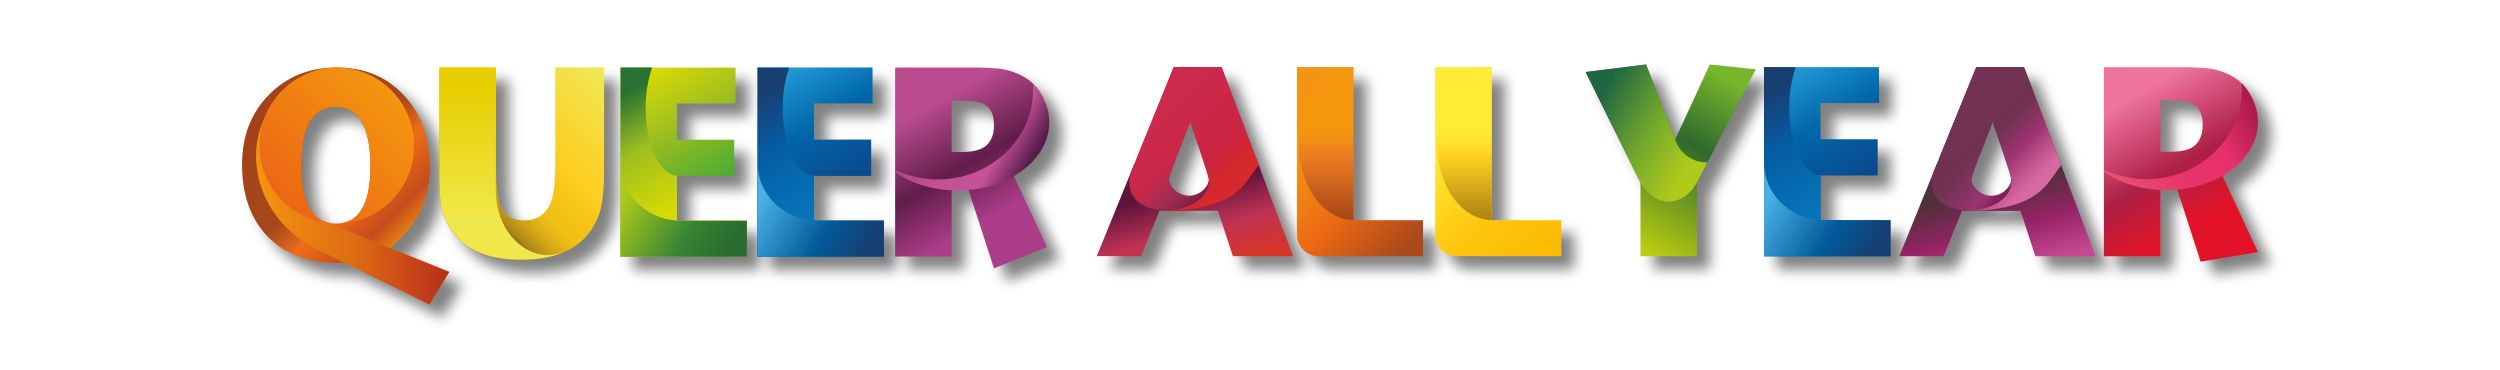
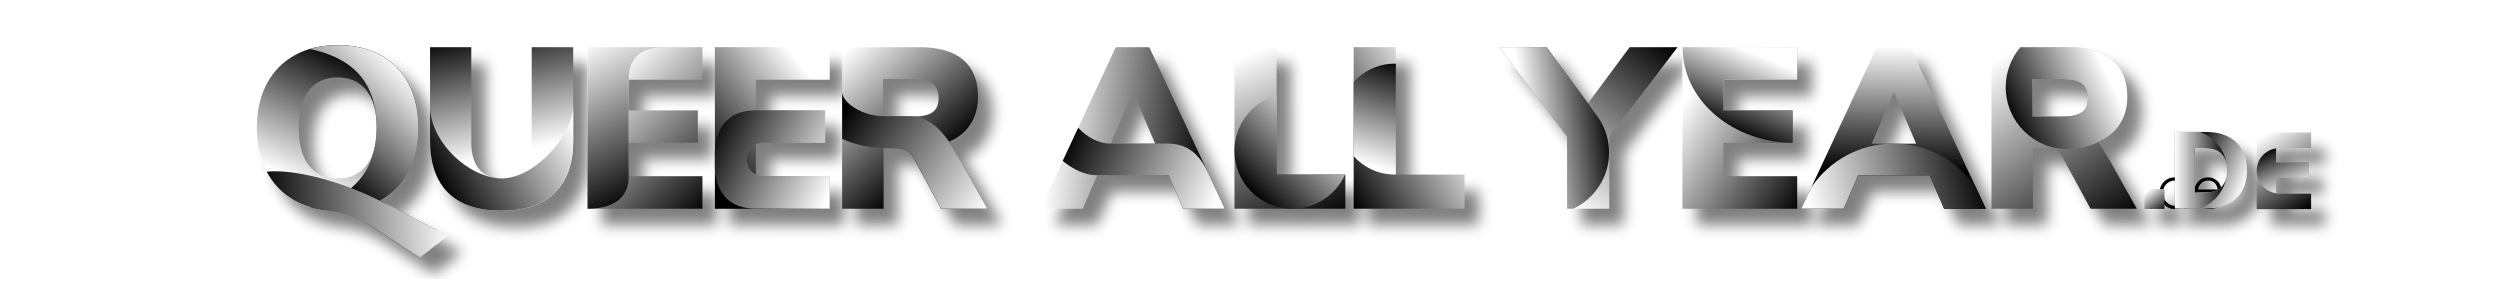
- <svg xmlns="http://www.w3.org/2000/svg" xmlns:xlink="http://www.w3.org/1999/xlink" id="svgdocument" data-name="Ebene 1" viewBox="0 0 1167.987 172.438" version="1.1" width="309.03mm" height="45.624mm">
-   <defs id="defs226">
-     <linearGradient gradientUnits="userSpaceOnUse" y2="292.53" x2="505.12" y1="200.71" x1="452.11" id="E13">
-       <stop id="stop1144" stop-color="#2198d5" offset="0.08" />
-       <stop id="stop1146" stop-color="#0067ab" offset="0.34" />
-       <stop id="stop1148" stop-color="#0c478b" offset="0.66" />
-     </linearGradient>
-     <linearGradient gradientUnits="userSpaceOnUse" y2="208.51" x2="438.61" y1="300.32" x1="491.62" id="E12">
-       <stop id="stop1118" stop-color="#0575ba" offset="0.34" />
-       <stop id="stop1120" stop-color="#065da4" offset="0.65" />
-       <stop id="stop1122" stop-color="#183e72" offset="0.89" />
-     </linearGradient>
-     <linearGradient gradientUnits="userSpaceOnUse" y2="296.13" x2="506.39" y1="259.62" x1="443.15" id="E11">
-       <stop id="stop1111" stop-color="#4ab1e5" offset="0.13" />
-       <stop id="stop1113" stop-color="#015a9a" offset="0.6" />
-       <stop id="stop1115" stop-color="#153f72" offset="0.89" />
-     </linearGradient>
-     <style id="style2">.cls-1{fill:url(#Unbenannter_Verlauf_160);}.cls-2{fill:url(#Unbenannter_Verlauf_164);}.cls-3{fill:url(#Unbenannter_Verlauf_51);}.cls-4{fill:url(#Unbenannter_Verlauf_55);}.cls-5{fill:url(#Unbenannter_Verlauf_58);}.cls-6{fill:url(#Unbenannter_Verlauf_51-2);}.cls-7{fill:url(#Unbenannter_Verlauf_55-2);}.cls-8{fill:url(#Unbenannter_Verlauf_58-2);}.cls-9{fill:url(#Unbenannter_Verlauf_22);}.cls-10{fill:url(#Unbenannter_Verlauf_8);}.cls-11{fill:url(#Unbenannter_Verlauf_90);}.cls-12{fill:url(#Unbenannter_Verlauf_83);}.cls-13{fill:url(#Unbenannter_Verlauf_77);}.cls-14{fill:url(#Unbenannter_Verlauf_119);}.cls-15{fill:url(#Unbenannter_Verlauf_127);}.cls-16{fill:url(#Unbenannter_Verlauf_104);}.cls-17{fill:url(#Unbenannter_Verlauf_105);}.cls-18{fill:url(#Unbenannter_Verlauf_71);}.cls-19{fill:url(#Unbenannter_Verlauf_68);}.cls-20{fill:url(#Unbenannter_Verlauf_35);}.cls-21{fill:url(#Unbenannter_Verlauf_39);}.cls-22{fill:url(#Unbenannter_Verlauf_46);}.cls-23{fill:url(#Unbenannter_Verlauf_28);}.cls-24{fill:url(#Unbenannter_Verlauf_11);}.cls-25{fill:url(#Unbenannter_Verlauf_16);}.cls-26{fill:url(#Unbenannter_Verlauf_108);}.cls-27{fill:url(#Unbenannter_Verlauf_113);}.cls-28{fill:url(#Unbenannter_Verlauf_133);}.cls-29{fill:url(#Unbenannter_Verlauf_151);}.cls-30{fill:url(#Unbenannter_Verlauf_155);}</style>
-     <linearGradient id="R12" x1="571.62" y1="195.1" x2="627.02" y2="291.06" gradientUnits="userSpaceOnUse">
-       <stop offset="0.17" stop-color="#ee739f" id="stop4" />
-       <stop offset="0.52" stop-color="#ad1f46" id="stop6" />
-       <stop offset="0.77" stop-color="#e31327" id="stop8" />
-     </linearGradient>
-     <linearGradient id="R11" x1="574.27" y1="257.29" x2="641.21" y2="218.64" gradientUnits="userSpaceOnUse">
-       <stop offset="0.02" stop-color="#ea556e" id="stop11" />
-       <stop offset="0.07" stop-color="#e94f6e" id="stop13" />
-       <stop offset="0.25" stop-color="#e83e6d" id="stop15" />
-       <stop offset="0.44" stop-color="#e7346c" id="stop17" />
-       <stop offset="0.69" stop-color="#e7316c" id="stop19" />
-       <stop offset="0.97" stop-color="#ad1a4c" id="stop21" />
-     </linearGradient>
-     <linearGradient id="E23" x1="452.11" y1="200.71" x2="505.12" y2="292.53" gradientUnits="userSpaceOnUse">
-       <stop offset="0.08" stop-color="#2198d5" id="stop24" />
-       <stop offset="0.34" stop-color="#0067ab" id="stop26" />
-       <stop offset="0.66" stop-color="#0c478b" id="stop28" />
-     </linearGradient>
-     <linearGradient id="E22" x1="491.62" y1="300.32" x2="438.61" y2="208.51" gradientUnits="userSpaceOnUse">
-       <stop offset="0.34" stop-color="#0575ba" id="stop31" />
-       <stop offset="0.65" stop-color="#065da4" id="stop33" />
-       <stop offset="0.89" stop-color="#183e72" id="stop35" />
-     </linearGradient>
-     <linearGradient id="E21" x1="443.15" y1="259.62" x2="506.39" y2="296.13" gradientUnits="userSpaceOnUse">
-       <stop offset="0.13" stop-color="#4ab1e5" id="stop38" />
-       <stop offset="0.6" stop-color="#015a9a" id="stop40" />
-       <stop offset="0.89" stop-color="#153f72" id="stop42" />
-     </linearGradient>
-     <linearGradient id="Unbenannter_Verlauf_51-2" x1="424.78" y1="82.76" x2="477.79" y2="174.57" xlink:href="#E13" />
-     <linearGradient id="Unbenannter_Verlauf_55-2" x1="464.29" y1="182.37" x2="411.28" y2="90.55" xlink:href="#E12" />
-     <linearGradient id="Unbenannter_Verlauf_58-2" x1="415.82" y1="141.67" x2="479.05" y2="178.17" xlink:href="#E11" />
-     <linearGradient id="U02" x1="293.43" y1="161.48" x2="367.46" y2="87.46" gradientUnits="userSpaceOnUse">
-       <stop offset="0.19" stop-color="#967219" id="stop48" />
-       <stop offset="0.22" stop-color="#b38a18" id="stop50" />
-       <stop offset="0.27" stop-color="#cea217" id="stop52" />
-       <stop offset="0.32" stop-color="#e2b316" id="stop54" />
-       <stop offset="0.36" stop-color="#eebe15" id="stop56" />
-       <stop offset="0.41" stop-color="#f2c115" id="stop58" />
-       <stop offset="0.5" stop-color="#f6c619" id="stop60" />
-       <stop offset="0.57" stop-color="#fcce20" id="stop62" />
-       <stop offset="0.74" stop-color="#f8d732" id="stop64" />
-       <stop offset="0.98" stop-color="#f0e753" id="stop66" />
-     </linearGradient>
-     <linearGradient id="U01" x1="323.61" y1="92.78" x2="323.61" y2="192.55" gradientUnits="userSpaceOnUse" xlink:href="#U02">
-       <stop offset="0.04" stop-color="#e7ce00" id="stop69" />
-       <stop offset="0.65" stop-color="#f0e74a" id="stop71" />
-     </linearGradient>
-     <linearGradient id="A03" x1="51.38" y1="151.41" x2="67.09" y2="210.05" gradientUnits="userSpaceOnUse" xlink:href="#A02">
-       <stop offset="0.29" stop-color="#5f143b" id="stop74" />
-       <stop offset="0.61" stop-color="#bf3155" id="stop76" />
-       <stop offset="0.91" stop-color="#d63528" id="stop78" />
-     </linearGradient>
-     <linearGradient id="A02" x1="264.1" y1="207.94" x2="307.02" y2="250.86" gradientUnits="userSpaceOnUse">
-       <stop offset="0.49" stop-color="#ca284a" id="stop81" />
-       <stop offset="0.7" stop-color="#9e2d50" id="stop83" />
-       <stop offset="0.91" stop-color="#701b43" id="stop85" />
-     </linearGradient>
-     <linearGradient id="A01" x1="266.24" y1="205.8" x2="310.17" y2="249.73" gradientUnits="userSpaceOnUse" xlink:href="#A02">
-       <stop offset="0.22" stop-color="#cb2a4c" id="stop88" />
-       <stop offset="0.67" stop-color="#ca2441" id="stop90" />
-       <stop offset="0.91" stop-color="#d7292a" id="stop92" />
-     </linearGradient>
-     <linearGradient id="Y02" x1="407.03" y1="263.17" x2="458.31" y2="174.36" gradientUnits="userSpaceOnUse" xlink:href="#Y01">
-       <stop offset="0.03" stop-color="#bacd11" id="stop95" />
-       <stop offset="0.56" stop-color="#2f692d" id="stop97" />
-       <stop offset="0.9" stop-color="#76b62c" id="stop99" />
-     </linearGradient>
-     <linearGradient id="Y01" x1="395.4" y1="195.26" x2="456.79" y2="230.7" gradientUnits="userSpaceOnUse" spreadMethod="pad">
-       <stop offset="0.16" stop-color="#00552a" id="stop102" style="stop-color:#1f6642;stop-opacity:1" />
-       <stop offset="0.56" stop-color="#73a82d" id="stop104" />
-       <stop offset="0.9" stop-color="#afca1b" id="stop106" />
-     </linearGradient>
-     <linearGradient id="L02" x1="303.93" y1="216.33" x2="377.56" y2="289.96" gradientUnits="userSpaceOnUse">
-       <stop offset="0.29" stop-color="#f49412" id="stop109" />
-       <stop offset="0.61" stop-color="#ed6914" id="stop111" />
-       <stop offset="0.91" stop-color="#aa4a1a" id="stop113" />
-     </linearGradient>
-     <linearGradient id="L01" x1="331.59" y1="273.84" x2="331.59" y2="202.33" gradientUnits="userSpaceOnUse" xlink:href="#L02">
-       <stop offset="0.03" stop-color="#ab4917" id="stop116" />
-       <stop offset="0.42" stop-color="#ec7d21" id="stop118" />
-       <stop offset="0.57" stop-color="#f4960e" id="stop120" />
-     </linearGradient>
-     <linearGradient id="R02" x1="484.36" y1="99.67" x2="538.4" y2="193.26" gradientUnits="userSpaceOnUse">
-       <stop offset="0.22" stop-color="#b94b8e" id="stop123" />
-       <stop offset="0.52" stop-color="#611d49" id="stop125" />
-       <stop offset="0.77" stop-color="#ab3d89" id="stop127" />
-     </linearGradient>
-     <linearGradient id="R01" x1="497.14" y1="121.07" x2="544.34" y2="148.33" gradientUnits="userSpaceOnUse" xlink:href="#R02">
-       <stop offset="0" stop-color="#b14187" id="stop130" />
-       <stop offset="0.12" stop-color="#b9488d" id="stop132" />
-       <stop offset="0.37" stop-color="#c35095" id="stop134" />
-       <stop offset="0.69" stop-color="#c65397" id="stop136" />
-       <stop offset="0.97" stop-color="#561b4c" id="stop138" />
-     </linearGradient>
-     <linearGradient id="E03" x1="371.41" y1="99.91" x2="424.42" y2="191.72" gradientUnits="userSpaceOnUse" spreadMethod="pad">
-       <stop offset="0.08" stop-color="#d8da05" id="stop141" />
-       <stop offset="0.35" stop-color="#9dbe1f" id="stop143" />
-       <stop offset="0.66" stop-color="#49ab34" id="stop145" />
-     </linearGradient>
-     <linearGradient id="E02" x1="410.92" y1="199.52" x2="357.91" y2="107.7" gradientUnits="userSpaceOnUse" spreadMethod="pad" xlink:href="#E03">
-       <stop offset="0.34" stop-color="#d8da05" id="stop148" />
-       <stop offset="0.65" stop-color="#9dbe1f" id="stop150" />
-       <stop offset="0.89" stop-color="#2a7231" id="stop152" />
-     </linearGradient>
-     <linearGradient id="E01" x1="362.45" y1="158.82" x2="425.68" y2="195.32" gradientUnits="userSpaceOnUse">
-       <stop offset="0.13" stop-color="#adca19" id="stop155" />
-       <stop offset="0.6" stop-color="#378434" id="stop157" />
-       <stop offset="0.89" stop-color="#296a2e" id="stop159" />
-     </linearGradient>
-     <linearGradient id="Q03" x1="235.88" y1="108.49" x2="322.41" y2="195.01" gradientUnits="userSpaceOnUse" xlink:href="#Q02">
-       <stop offset="0" stop-color="#a4421a" id="stop162" />
-       <stop offset="0.37" stop-color="#a6471b" id="stop164" />
-       <stop offset="0.5" stop-color="#ed6d1b" id="stop166" />
-       <stop offset="0.66" stop-color="#c64b1a" id="stop168" />
-       <stop offset="0.79" stop-color="#f4990e" id="stop170" />
-     </linearGradient>
-     <linearGradient id="Q02" x1="230.86" y1="158.4" x2="321.1" y2="158.4" gradientUnits="userSpaceOnUse">
-       <stop offset="0" stop-color="#f4950f" id="stop173" />
-       <stop offset="0.52" stop-color="#dd6b13" id="stop175" />
-       <stop offset="0.85" stop-color="#c53f1a" id="stop177" />
-       <stop offset="1" stop-color="#b2301a" id="stop179" />
-     </linearGradient>
-     <linearGradient id="Q01" x1="242.81" y1="156.88" x2="294.15" y2="105.55" gradientUnits="userSpaceOnUse" xlink:href="#Q02">
-       <stop offset="0" stop-color="#ec6716" id="stop182" />
-       <stop offset="1" stop-color="#f4960e" id="stop184" />
-     </linearGradient>
-     <linearGradient id="L12" x1="330.54" y1="198.83" x2="404.17" y2="272.46" gradientUnits="userSpaceOnUse">
-       <stop offset="0.29" stop-color="#ffea35" id="stop187" />
-       <stop offset="0.61" stop-color="#fdc80f" id="stop189" />
-       <stop offset="0.91" stop-color="#fcbc04" id="stop191" />
-     </linearGradient>
-     <linearGradient id="L11" x1="358.2" y1="256.34" x2="358.2" y2="184.83" gradientUnits="userSpaceOnUse" xlink:href="#L12">
-       <stop offset="0.03" stop-color="#b18612" id="stop194" />
-       <stop offset="0.42" stop-color="#ffd220" id="stop196" />
-       <stop offset="0.57" stop-color="#fdeb36" id="stop198" />
-     </linearGradient>
-     <linearGradient id="A13" x1="301.19" y1="142.61" x2="316.9" y2="201.25" gradientUnits="userSpaceOnUse">
-       <stop offset="0.29" stop-color="#621533" id="stop201" style="stop-color:#512f3c;stop-opacity:1" />
-       <stop offset="0.62" stop-color="#972366" id="stop203" />
-       <stop offset="0.94" stop-color="#c64994" id="stop205" />
-     </linearGradient>
-     <linearGradient id="A12" x1="517.799" y1="206.211" x2="556.83" y2="242.06" gradientUnits="userSpaceOnUse">
-       <stop offset="0.38" stop-color="#62103a" id="stop208" style="stop-color:#713252;stop-opacity:1" />
-       <stop offset="0.7" stop-color="#983471" id="stop210" />
-       <stop offset="0.92" stop-color="#62103a" id="stop212" />
-     </linearGradient>
-     <linearGradient id="A11" x1="516.05" y1="197" x2="559.98" y2="240.93" gradientUnits="userSpaceOnUse">
-       <stop offset="0.09" stop-color="#973673" id="stop215" style="stop-color:#733253;stop-opacity:1" />
-       <stop offset="0.45" stop-color="#62103a" id="stop219" style="stop-color:#713252;stop-opacity:1" />
-       <stop offset="0.67" stop-color="#9d3471" id="stop221" />
-       <stop offset="0.91" stop-color="#df62a0" id="stop223" style="stop-color:#d869a0;stop-opacity:1" />
-     </linearGradient>
-     <linearGradient xlink:href="#A02" id="linearGradient1100" gradientUnits="userSpaceOnUse" x1="264.1" y1="207.94" x2="307.02" y2="250.86" />
-     <linearGradient xlink:href="#E23" id="linearGradient1102" gradientUnits="userSpaceOnUse" x1="452.11" y1="200.71" x2="505.12" y2="292.53" />
-     <linearGradient xlink:href="#Q02" id="linearGradient1019" gradientUnits="userSpaceOnUse" x1="230.86" y1="158.4" x2="321.1" y2="158.4" />
-     <linearGradient xlink:href="#U02" id="linearGradient1091" gradientUnits="userSpaceOnUse" x1="293.43" y1="161.48" x2="367.46" y2="87.46" />
-     <linearGradient xlink:href="#E03" id="linearGradient1093" gradientUnits="userSpaceOnUse" x1="371.41" y1="99.91" x2="424.42" y2="191.72" spreadMethod="pad" />
-     <linearGradient xlink:href="#R02" id="linearGradient1095" gradientUnits="userSpaceOnUse" x1="484.36" y1="99.67" x2="538.4" y2="193.26" />
-     <linearGradient xlink:href="#L12" id="linearGradient1097" gradientUnits="userSpaceOnUse" x1="330.54" y1="198.83" x2="404.17" y2="272.46" />
-     <linearGradient xlink:href="#L02" id="linearGradient1099" gradientUnits="userSpaceOnUse" x1="303.93" y1="216.33" x2="377.56" y2="289.96" />
-     <linearGradient xlink:href="#Y01" id="linearGradient1101" gradientUnits="userSpaceOnUse" x1="395.4" y1="195.26" x2="456.79" y2="230.7" spreadMethod="pad" />
+ <svg xmlns="http://www.w3.org/2000/svg" version="1.1" id="svgdocument" x="0px" y="0px" viewBox="0 0 523.718 63.424" xml:space="preserve" width="523.718" height="63.424">
+   <defs id="defs191">
    <filter style="color-interpolation-filters:sRGB" id="filterShadow">
-       <feFlood flood-opacity="0.498" flood-color="rgb(0,0,0)" result="flood" id="feFlood1241" />
-       <feComposite in="flood" in2="SourceGraphic" operator="in" result="composite1" id="feComposite1243" />
-       <feGaussianBlur in="composite1" stdDeviation="3" result="blur" id="feGaussianBlur1245" />
-       <feOffset dx="6" dy="6" result="offset" id="feOffset1247" />
+       <feFlood flood-opacity="0.498" flood-color="rgb(0,0,0)" result="flood" id="feFlood1277" />
+       <feComposite in="flood" in2="SourceGraphic" operator="in" result="composite1" id="feComposite1279" />
+       <feGaussianBlur in="composite1" stdDeviation="1.5" result="blur" id="feGaussianBlur1281" />
+       <feOffset dx="3" dy="3.4" result="offset" id="feOffset1283" />
      <feComposite in="SourceGraphic" in2="offset" operator="over" result="composite2" id="finalComposite" />
    </filter>
  </defs>
-   <g id="mainGroup" style="filter:url(#filterShadow)" transform="translate(94.18268,12.63281)">
-     <g transform="translate(17.6275,18.89764)" id="g1149">
-       <g id="letterE1" transform="translate(42.65659)">
-         <path style="fill:url(#Unbenannter_Verlauf_51-2);fill-opacity:1" id="path240" transform="translate(-224.32,-83.36)" d="M 482.8,171.68 H 423.75 V 83.36 h 53.75 v 16.78 h -27.38 v 16.91 h 26.75 V 134 h -26.75 v 21 h 32.68 z" class="cls-6" />
-         <path style="fill:url(#Unbenannter_Verlauf_55-2);fill-opacity:1" id="path242" transform="translate(-224.32,-83.36)" d="M 450.12,154.9 V 134 h 0.5 c -8.34,0 -15.1,-14.2 -15.1,-31.72 a 57.66,57.66 0 0 1 3,-18.87 h -14.77 v 88.32 H 482.8 V 154.9 Z" class="cls-7" />
-         <path style="fill:url(#Unbenannter_Verlauf_58-2);fill-opacity:1" id="path244" transform="translate(-224.32,-83.36)" d="m 450.12,154.9 v -0.09 c -14.72,-0.88 -26.37,-12.55 -26.37,-26.87 v 43.74 H 482.8 V 154.9 Z" class="cls-8" />
-       </g>
-       <g id="letterU0" transform="translate(24.29111,-4.29)">
-         <path style="fill:url(#linearGradient1091)" id="path246" transform="translate(-224.32,-83.36)" d="m 370.43,136.23 q 0,14.27 -2.65,20.94 -7.95,20.33 -36.21,20.32 -23,0 -32.68,-14 A 29.69,29.69 0 0 1 294,149.86 139.72,139.72 0 0 1 293.5,135.22 V 87.65 h 26.37 v 43.15 q 0,16.27 2,21.08 3,7.19 11,7.19 10.47,0 13.37,-10.48 1.4,-4.92 1.39,-18.42 V 87.65 h 22.84 z" class="cls-9" />
-         <path style="fill:url(#U01);fill-opacity:1" id="path248" transform="translate(-224.32,-83.36)" d="m 344.31,175.25 c -13.52,0 -24.48,-13.51 -24.48,-30.17 V 87.65 h -26.37 v 47.57 a 139.72,139.72 0 0 0 0.5,14.64 29.69,29.69 0 0 0 4.93,13.62 q 9.71,14 32.68,14 c 8.92,0 16.3,-1.54 22.19,-4.57 a 20.51,20.51 0 0 1 -9.45,2.34 z" class="cls-10" />
-       </g>
-       <g id="letterR0" transform="translate(50.1005,-18.46394)">
-         <path style="fill:url(#linearGradient1095)" id="path264" transform="translate(-224.32,-83.36)" d="m 551.56,185.67 -24.77,10 -13,-40.08 H 507 v 34.57 h -26.39 v -88.32 h 34.32 a 137.44,137.44 0 0 1 14,0.5 30.88,30.88 0 0 1 13,4.54 q 9.84,6.69 9.84,20.19 0,16 -16.27,24.35 z m -24.77,-57 q 0,-6.81 -4.17,-9.46 -3,-1.89 -10.72,-1.89 H 507 v 24 h 4.67 q 8.33,0 11.73,-3.22 3.4,-3.22 3.39,-9.39 z" class="cls-18" />
-         <path style="fill:url(#R01);fill-opacity:1" id="path266" transform="translate(-224.32,-83.36)" d="m 545,109.32 c 0.06,0.93 0.11,1.87 0.11,2.82 0,23.21 -20,42 -44.58,42 a 46.44,46.44 0 0 1 -19.92,-4.46 v 1.05 c 7.64,5.3 17.89,8.55 29.16,8.55 23.66,0 42.84,-14.27 42.84,-31.86 0,-6.72 -2.82,-12.96 -7.61,-18.1 z" class="cls-19" />
-       </g>
-       <g id="letterE0" transform="translate(32.02684,-17.1)">
-         <path style="fill:url(#linearGradient1093);fill-opacity:1" id="path268" transform="translate(-224.32,-83.36)" d="m 429.43,188.83 h -59.05 v -88.32 h 53.75 v 16.78 h -27.38 v 16.91 h 26.75 v 16.9 h -26.75 v 21 h 32.68 z" class="cls-20" />
-         <path style="fill:url(#E02);fill-opacity:1" id="path270" transform="translate(-224.32,-83.36)" d="m 396.75,172.05 v -21 h 0.5 c -8.34,0 -15.1,-14.2 -15.1,-31.72 a 57.66,57.66 0 0 1 3,-18.87 h -14.77 v 88.32 h 59.05 v -16.73 z" class="cls-21" />
-         <path style="fill:url(#E01)" id="path272" transform="translate(-224.32,-83.36)" d="M 396.75,172.05 V 172 c -14.71,-0.88 -26.37,-12.55 -26.37,-26.87 v 43.74 h 59.05 v -16.82 z" class="cls-22" />
-       </g>
-       <g id="letterQ0" transform="translate(1.310136,-11.39)">
-         <path style="fill:url(#Q03);fill-opacity:1" id="path274" transform="translate(-224.32,-83.36)" d="M 321.1,190.27 311.89,205.54 273,186.1 h -3.4 q -21.33,0 -33.32,-12.36 -11.99,-12.36 -12,-33.69 0,-19.82 12.55,-32.56 12.55,-12.74 31.74,-12.74 19.54,0 31.67,13.38 Q 312,121 312,140.68 a 48,48 0 0 1 -4.41,21.2 q -4.43,9.09 -14.14,17.28 z m -36.85,-49.46 q 0,-27.65 -16.27,-27.64 -16,0 -16,27.26 0,27.26 16.15,27.25 16.13,0 16.12,-26.87 z" class="cls-23" />
-         <path style="fill:url(#linearGradient1019)" id="path276" transform="translate(-224.32,-83.36)" d="m 290.62,177.93 v 0 l -29.67,-12 -12.95,-5.88 -7.87,-45.41 -1.3,-3.38 a 42.06,42.06 0 0 0 -3.75,6.3 c -10.9,22.56 -0.09,50.34 24.14,62.05 l 52.64,25.93 9.21,-15.27 z" class="cls-24" />
-         <path style="fill:url(#Q01);fill-opacity:1" id="path278" transform="translate(-224.32,-83.36)" d="M 304.62,131.22 A 36.31,36.31 0 0 0 268.54,94.75 h -0.66 a 36.46,36.46 0 0 0 -0.11,72.89 Q 252,167.38 252,140.43 q 0,-27.25 16,-27.26 16.27,0 16.27,27.64 0,26.76 -16,26.87 h 0.26 a 36.3,36.3 0 0 0 36.09,-36.46 z" class="cls-25" />
-       </g>
-     </g>
-     <g transform="translate(418.0644,-100.2349)" id="g1129">
-       <g id="letterA0" transform="translate(-18,8.699999)">
-         <polygon style="fill:url(#A03);fill-opacity:1" id="polygon250" points="18.16,198.58 38.85,198.58 47.43,177.38 74.81,177.38 81.75,198.58 109.89,198.58 92.63,152.98 66.7,171.61 49.39,171.39 35.64,155.63 " class="cls-11" />
-         <path style="fill:url(#linearGradient1100);fill-opacity:1" id="path252" transform="translate(-224.32,-83.36)" d="m 300.77,193.61 h -22.34 l -20.16,49.53 a 13.55,13.55 0 0 0 0.77,10 c 5.2,9.76 23.6,10.11 41.1,0.79 a 55.44,55.44 0 0 0 17.92,-14.67 z m -5.95,52.3 c 0,3.56 -4.15,7.78 -9.27,7.78 -5.12,0 -9.27,-4.22 -9.27,-7.78 0,-1.78 9.85,-26.69 9.85,-26.69 0,0 8.69,25.12 8.69,26.69 z" class="cls-12" />
-         <path style="fill:url(#A01);fill-opacity:1" id="path254" transform="translate(-224.32,-83.36)" d="M 300.77,193.61 H 278.43 L 261,236.55 a 30.15,30.15 0 0 1 12.6,-2.62 32.89,32.89 0 0 1 6.63,0.67 c 2.75,-7.29 5.95,-15.38 5.95,-15.38 0,0 8.69,25.12 8.69,26.69 v 1.42 c 0,7.21 -9.05,13.08 -20.39,13.37 7.55,0.27 20,-1 29,-5.81 7.6,-4 10.54,-10.2 14.67,-15.6 z" class="cls-13" />
-       </g>
-       <g id="letterL0" transform="translate(0,-1.2207031e-6)">
-         <path style="fill:url(#linearGradient1099)" id="path260" transform="translate(-224.32,-83.36)" d="M 376.88,290.64 H 328 a 10,10 0 0 1 -10,-10 v -78.33 h 26.38 v 71.54 h 32.55 z" class="cls-16" />
-         <path style="fill:url(#L01);fill-opacity:1" id="path262" transform="translate(-224.32,-83.36)" d="m 344.33,273.84 v -71.51 c -14.11,0.33 -25.48,16.2 -25.48,35.75 0,19.55 11.37,35.43 25.48,35.76 z" class="cls-17" />
-       </g>
-       <g id="letterL1" transform="translate(38,17.5)">
-         <path style="fill:url(#linearGradient1097)" id="path280" transform="translate(-224.32,-83.36)" d="m 403.49,273.14 h -48.91 a 10,10 0 0 1 -10,-10 v -78.33 h 26.38 v 71.54 h 32.55 z" class="cls-26" />
-         <path style="fill:url(#L11);fill-opacity:1" id="path282" transform="translate(-224.32,-83.36)" d="m 370.94,256.34 v -71.51 c -14.11,0.33 -25.48,16.2 -25.48,35.75 0,19.55 11.37,35.42 25.48,35.76 z" class="cls-27" />
-       </g>
-     </g>
-     <g transform="translate(646.6844,-218.2049)" id="g1117">
-       <g id="letterR1" transform="translate(-101.5,123.0561)">
-         <path style="fill:url(#R12)" id="path230" transform="translate(-224.32,-83.36)" d="m 639.86,283.65 -26.78,4.48 -12,-37.11 h -6.83 v 34.57 h -26.38 v -88.32 h 34.32 a 137.44,137.44 0 0 1 14,0.5 30.75,30.75 0 0 1 13,4.55 Q 639,209 639,222.5 q 0,16 -16.28,24.36 z m -25.81,-59.5 q 0,-6.83 -4.17,-9.47 -3,-1.89 -10.72,-1.89 h -4.92 v 24 h 4.67 q 8.33,0 11.73,-3.21 3.4,-3.21 3.41,-9.43 z" class="cls-1" />
-         <path style="fill:url(#R11)" id="path232" transform="translate(-224.32,-83.36)" d="m 632.26,204.75 c 0.06,0.93 0.11,1.87 0.11,2.82 0,23.21 -20,42 -44.58,42 a 46.44,46.44 0 0 1 -19.92,-4.47 v 1.06 c 7.64,5.29 17.89,8.54 29.16,8.54 23.66,0 42.83,-14.26 42.83,-31.86 0,-6.7 -2.81,-12.94 -7.6,-18.09 z" class="cls-2" />
-       </g>
-       <g id="letterE2" transform="translate(-143.5,119)">
-         <path style="fill:url(#linearGradient1102);fill-opacity:1" id="path234" transform="translate(-224.32,-83.36)" d="m 510.13,289.64 h -59.05 v -88.33 h 53.75 v 16.78 H 477.45 V 235 h 26.75 v 16.91 h -26.75 v 20.94 h 32.68 z" class="cls-3" />
-         <path style="fill:url(#E22)" id="path236" transform="translate(-224.32,-83.36)" d="M 477.45,272.85 V 251.91 H 478 c -8.35,0 -15.11,-14.21 -15.11,-31.73 a 57.66,57.66 0 0 1 3,-18.87 h -14.81 v 88.33 h 59.05 v -16.79 z" class="cls-4" />
-         <path style="fill:url(#E21)" id="path238" transform="translate(-224.32,-83.36)" d="m 477.45,272.85 v -0.08 c -14.71,-0.88 -26.37,-12.56 -26.37,-26.88 v 43.75 h 59.05 v -16.79 z" class="cls-5" />
-       </g>
-       <g id="letterY0" transform="translate(-175.5,134.87)">
-         <path style="fill:url(#Y02);fill-opacity:1" id="path256" transform="translate(-224.32,-83.36)" d="m 479.26,186.45 -27.51,53 v 34.32 h -26.37 v -34.32 l -25.62,-51.74 28.24,-3.53 13.62,34.95 16.15,-34.95 z" class="cls-14" />
-         <path style="fill:url(#linearGradient1101);fill-opacity:1" id="path258" transform="translate(-224.32,-83.36)" d="m 441.75,219.79 q -0.3,-0.85 -0.51,-1.71 l -13.24,-33.9 -28.27,3.53 25.51,51.52 h 0.14 c 3,5.43 7.82,9 13.22,9 5.4,0 10.18,-3.53 13.21,-9 v 0 l 4.81,-9.27 a 15.57,15.57 0 0 1 -14.87,-10.17 z" class="cls-15" />
-       </g>
-       <g id="letterA1" transform="translate(-121.5,135.5)">
-         <polygon style="fill:url(#A13)" id="polygon284" points="316.51,162.81 299.2,162.59 285.45,146.83 267.96,189.78 288.65,189.78 297.23,168.58 324.62,168.58 331.56,189.78 359.69,189.78 342.43,144.18 " class="cls-28" />
-         <path style="fill:url(#A12)" id="path286" transform="translate(-224.32,-83.36)" d="m 550.57,184.81 h -22.33 l -20.17,49.53 a 13.55,13.55 0 0 0 0.77,10 c 5.21,9.76 23.61,10.11 41.11,0.79 a 55.66,55.66 0 0 0 17.92,-14.67 z m -6,52.3 c 0,3.56 -4.15,7.78 -9.27,7.78 -5.12,0 -9.26,-4.22 -9.26,-7.78 0,-1.78 9.85,-26.69 9.85,-26.69 0,0 8.73,25.12 8.73,26.69 z" class="cls-29" />
-         <path style="fill:url(#A11)" id="path288" transform="translate(-224.32,-83.36)" d="m 550.57,184.81 h -22.33 l -17.48,42.94 a 30.09,30.09 0 0 1 12.6,-2.62 33,33 0 0 1 6.63,0.67 c 2.75,-7.29 6,-15.38 6,-15.38 0,0 8.68,25.12 8.68,26.69 v 1.42 c 0,7.21 -9,13.08 -20.38,13.37 7.54,0.27 20,-1 29,-5.81 7.61,-4.05 10.54,-10.2 14.68,-15.6 z" class="cls-30" />
+   <style type="text/css" id="style2">
+ 	.l00{fill:url(#L00);}
+ 	.l01{fill:url(#L01);}
+ 	.e30{fill:url(#E30);}
+ 	.e31{fill:url(#E31);}
+ 	.d00{fill:url(#D00);}
+ 	.d01{fill:url(#D01);}
+ 	.p00{fill:url(#P00);}
+ 	.r11{fill:url(#R11);}
+ 	.r10{fill:url(#R10);}
+ 	.a10{fill:url(#A10);}
+ 	.a11{fill:url(#A11);}
+ 	.e21{fill:url(#E21);}
+ 	.e20{fill:url(#E20);}
+ 	.y00{fill:url(#Y00);}
+ 	.y01{fill:url(#Y01);}
+ 	.l10{fill:url(#L10);}
+ 	.l11{fill:url(#L11);}
+ 	.a00{fill:url(#A00);}
+ 	.a01{fill:url(#A01);}
+ 	.r01{fill:url(#R01);}
+ 	.r00{fill:url(#R00);}
+ 	.e01{fill:url(#E01);}
+ 	.e00{fill:url(#E00);}
+ 	.e10{fill:url(#E10);}
+ 	.e11{fill:url(#E11);}
+ 	.u00{fill:url(#U00);}
+ 	.u01{fill:url(#U01);}
+ 	.q00{fill:url(#Q00);}
+ 	.q01{fill:url(#Q01);}
+ 	.q02{fill:url(#Q02);}
+   </style>
+   <linearGradient id="L00" gradientUnits="userSpaceOnUse" x1="229.388" y1="18.36" x2="244.648" y2="53.855">
+     <stop offset="0" style="stop-color:#FFFFFF" id="stop4" />
+     <stop offset="0.5" style="stop-color:#808080" id="stop1773" />
+     <stop offset="1" style="stop-color:#000000" id="stop6" />
+   </linearGradient>
+   <linearGradient id="L01" gradientUnits="userSpaceOnUse" x1="249.704" y1="29.134" x2="232.952" y2="46.052">
+     <stop offset="0" style="stop-color:#FFFFFF" id="stop10" />
+     <stop offset="0.5" style="stop-color:#808080" id="stop1778" />
+     <stop offset="1" style="stop-color:#000000" id="stop12" />
+   </linearGradient>
+   <linearGradient id="E30" gradientUnits="userSpaceOnUse" x1="480.374" y1="17.429" x2="501.107" y2="49.181">
+     <stop offset="0" style="stop-color:#FFFFFF" id="stop16" />
+     <stop offset="0.5" style="stop-color:#808080" id="stop1783" />
+     <stop offset="1" style="stop-color:#000000" id="stop18" />
+   </linearGradient>
+   <linearGradient id="E31" gradientUnits="userSpaceOnUse" x1="493.929" y1="41.553" x2="485.519" y2="21.835">
+     <stop offset="0" style="stop-color:#FFFFFF" id="stop22" />
+     <stop offset="0.5" style="stop-color:#808080" id="stop1788" />
+     <stop offset="1" style="stop-color:#000000" id="stop24" />
+   </linearGradient>
+   <linearGradient id="D00" gradientUnits="userSpaceOnUse" x1="471.218" y1="41.283" x2="445.636" y2="30.392">
+     <stop offset="0" style="stop-color:#FFFFFF" id="stop28" />
+     <stop offset="0.5" style="stop-color:#808080" id="stop1793" />
+     <stop offset="1" style="stop-color:#000000" id="stop30" />
+   </linearGradient>
+   <linearGradient id="D01" gradientUnits="userSpaceOnUse" x1="441.047" y1="32.437" x2="463.872" y2="32.437">
+     <stop offset="0" style="stop-color:#FFFFFF" id="stop34" />
+     <stop offset="0.5" style="stop-color:#808080" id="stop1798" />
+     <stop offset="1" style="stop-color:#000000" id="stop36" />
+   </linearGradient>
+   <linearGradient id="P00" gradientUnits="userSpaceOnUse" x1="428.456" y1="41.323" x2="435.85" y2="50.457">
+     <stop offset="0" style="stop-color:#FFFFFF" id="stop40" />
+     <stop offset="0.5" style="stop-color:#808080" id="stop1803" />
+     <stop offset="1" style="stop-color:#000000" id="stop42" />
+   </linearGradient>
+   <linearGradient id="R11" gradientUnits="userSpaceOnUse" x1="418.207" y1="20.708" x2="397.782" y2="30.574">
+     <stop offset="0" style="stop-color:#FFFFFF" id="stop46" />
+     <stop offset="0.5" style="stop-color:#808080" id="stop1808" />
+     <stop offset="1" style="stop-color:#000000" id="stop48" />
+   </linearGradient>
+   <linearGradient id="R10" gradientUnits="userSpaceOnUse" x1="395.587" y1="17.896" x2="420.889" y2="53.145">
+     <stop offset="0" style="stop-color:#FFFFFF" id="stop52" />
+     <stop offset="0.5" style="stop-color:#808080" id="stop1813" />
+     <stop offset="1" style="stop-color:#000000" id="stop54" />
+   </linearGradient>
+   <linearGradient id="A10" gradientUnits="userSpaceOnUse" x1="373.592" y1="15.205" x2="372.997" y2="41.371">
+     <stop offset="0" style="stop-color:#FFFFFF" id="stop58" />
+     <stop offset="0.5" style="stop-color:#808080" id="stop1818" />
+     <stop offset="1" style="stop-color:#000000" id="stop60" />
+   </linearGradient>
+   <linearGradient id="A11" gradientUnits="userSpaceOnUse" x1="355.028" y1="48.004" x2="391.673" y2="40.413">
+     <stop offset="0" style="stop-color:#FFFFFF" id="stop64" />
+     <stop offset="0.5" style="stop-color:#808080" id="stop1823" />
+     <stop offset="1" style="stop-color:#000000" id="stop66" />
+   </linearGradient>
+   <linearGradient id="E21" gradientUnits="userSpaceOnUse" x1="344.552" y1="16.84" x2="338.011" y2="32.699">
+     <stop offset="0" style="stop-color:#FFFFFF" id="stop70" />
+     <stop offset="0.5" style="stop-color:#808080" id="stop1828" />
+     <stop offset="1" style="stop-color:#000000" id="stop72" />
+   </linearGradient>
+   <linearGradient id="E20" gradientUnits="userSpaceOnUse" x1="330.586" y1="25.654" x2="358.141" y2="42.9">
+     <stop offset="0" style="stop-color:#FFFFFF" id="stop76" />
+     <stop offset="0.5" style="stop-color:#808080" id="stop1833" />
+     <stop offset="1" style="stop-color:#000000" id="stop78" />
+   </linearGradient>
+   <linearGradient id="Y00" gradientUnits="userSpaceOnUse" x1="296.778" y1="41.522" x2="320.925" y2="9.473">
+     <stop offset="0" style="stop-color:#FFFFFF" id="stop82" />
+     <stop offset="0.5" style="stop-color:#808080" id="stop1838" />
+     <stop offset="1" style="stop-color:#000000" id="stop84" />
+   </linearGradient>
+   <linearGradient id="Y01" gradientUnits="userSpaceOnUse" x1="297.56" y1="32.743" x2="315.401" y2="30.364">
+     <stop offset="0" style="stop-color:#FFFFFF" id="stop88" />
+     <stop offset="0.5" style="stop-color:#808080" id="stop1843" />
+     <stop offset="1" style="stop-color:#000000" id="stop90" />
+   </linearGradient>
+   <linearGradient id="L10" gradientUnits="userSpaceOnUse" x1="277.587" y1="26.968" x2="252.873" y2="42.062">
+     <stop offset="0" style="stop-color:#FFFFFF" id="stop94" />
+     <stop offset="0.5" style="stop-color:#808080" id="stop1848" />
+     <stop offset="1" style="stop-color:#000000" id="stop96" />
+   </linearGradient>
+   <linearGradient id="L11" gradientUnits="userSpaceOnUse" x1="259.22" y1="39.994" x2="265.689" y2="18.099">
+     <stop offset="0" style="stop-color:#FFFFFF" id="stop100" />
+     <stop offset="0.5" style="stop-color:#808080" id="stop1853" />
+     <stop offset="1" style="stop-color:#000000" id="stop102" />
+   </linearGradient>
+   <linearGradient id="A00" gradientUnits="userSpaceOnUse" x1="191.356" y1="31.469" x2="224.423" y2="35.046">
+     <stop offset="0" style="stop-color:#FFFFFF" id="stop106" />
+     <stop offset="1" style="stop-color:#000000" id="stop108" />
+   </linearGradient>
+   <linearGradient id="A01" gradientUnits="userSpaceOnUse" x1="226.263" y1="46.806" x2="194.748" y2="33.205">
+     <stop offset="0" style="stop-color:#FFFFFF" id="stop112" />
+     <stop offset="1" style="stop-color:#000000" id="stop114" />
+   </linearGradient>
+   <linearGradient id="R01" gradientUnits="userSpaceOnUse" x1="176.778" y1="47.953" x2="146.213" y2="28.185">
+     <stop offset="0" style="stop-color:#FFFFFF" id="stop118" />
+     <stop offset="1" style="stop-color:#000000" id="stop120" />
+   </linearGradient>
+   <linearGradient id="R00" gradientUnits="userSpaceOnUse" x1="144.162" y1="18.112" x2="164.398" y2="40.836">
+     <stop offset="0" style="stop-color:#FFFFFF" id="stop124" />
+     <stop offset="1" style="stop-color:#000000" id="stop126" />
+   </linearGradient>
+   <linearGradient id="E11" gradientUnits="userSpaceOnUse" x1="141.794" y1="44.015" x2="116.017" y2="31.822">
+     <stop offset="0" style="stop-color:#FFFFFF" id="stop130" />
+     <stop offset="1" style="stop-color:#000000" id="stop132" />
+   </linearGradient>
+   <linearGradient id="E10" gradientUnits="userSpaceOnUse" x1="138.962" y1="24.19" x2="116.821" y2="42.053">
+     <stop offset="0" style="stop-color:#FFFFFF" id="stop136" />
+     <stop offset="1" style="stop-color:#000000" id="stop138" />
+   </linearGradient>
+   <linearGradient id="E00" gradientUnits="userSpaceOnUse" x1="90.666" y1="22.619" x2="114.917" y2="47.899">
+     <stop offset="0" style="stop-color:#FFFFFF" id="stop142" />
+     <stop offset="1" style="stop-color:#000000" id="stop144" />
+   </linearGradient>
+   <linearGradient id="E01" gradientUnits="userSpaceOnUse" x1="87.254" y1="14.851" x2="102.811" y2="45.622">
+     <stop offset="0" style="stop-color:#FFFFFF" id="stop148" />
+     <stop offset="1" style="stop-color:#000000" id="stop150" />
+   </linearGradient>
+   <linearGradient id="U00" gradientUnits="userSpaceOnUse" x1="71.453" y1="45.433" x2="63.551" y2="11.189">
+     <stop offset="0.229" style="stop-color:#FFFFFF" id="stop154" />
+     <stop offset="1" style="stop-color:#000000" id="stop156" />
+   </linearGradient>
+   <linearGradient id="U01" gradientUnits="userSpaceOnUse" x1="80.414" y1="28.694" x2="53.418" y2="43.679">
+     <stop offset="0" style="stop-color:#FFFFFF" id="stop160" />
+     <stop offset="1" style="stop-color:#000000" id="stop162" />
+   </linearGradient>
+   <linearGradient id="Q00" gradientUnits="userSpaceOnUse" x1="30.247" y1="47.617" x2="42.372" y2="21.651">
+     <stop offset="0" style="stop-color:#FFFFFF" id="stop166" />
+     <stop offset="1" style="stop-color:#000000" id="stop168" />
+   </linearGradient>
+   <linearGradient id="Q01" gradientUnits="userSpaceOnUse" x1="48.957" y1="24.411" x2="30.126" y2="44.245">
+     <stop offset="0" style="stop-color:#FFFFFF" id="stop172" />
+     <stop offset="0.181" style="stop-color:#D6D6D6" id="stop174" />
+     <stop offset="0.589" style="stop-color:#6E6E6E" id="stop176" />
+     <stop offset="1" style="stop-color:#000000" id="stop178" />
+   </linearGradient>
+   <linearGradient id="Q02" gradientUnits="userSpaceOnUse" x1="53.365" y1="48.67" x2="14.358" y2="52.102">
+     <stop offset="0" style="stop-color:#FFFFFF" id="stop182" />
+     <stop offset="0.5" style="stop-color:#808080" id="stop1896" />
+     <stop offset="1" style="stop-color:#000000" id="stop184" />
+   </linearGradient>
+   <g id="mainGroup" style="filter:url(#filterShadow)" transform="translate(29.0414,-5.638)">
+     <g id="wordYEAR" transform="translate(-6)">
+       <g id="letterR1">
+         <path d="m 419.21,39.76 5.38,9.6 h -9.7 l -5.86,-10.8 c -0.74,-1.25 -1.9,-1.87 -3.5,-1.87 h -2.69 v 12.67 h -8.69 V 15.52 h 16.13 c 4.1,0 7.18,0.89 9.24,2.66 2.06,1.78 3.1,4.34 3.1,7.7 0,2.56 -0.7,4.73 -2.11,6.5 -1.02,1.29 -2.35,2.27 -3.99,2.95 m -3.43,-6.18 c 0.85,-0.61 1.27,-1.6 1.27,-2.98 0,-1.41 -0.42,-2.42 -1.27,-3.05 -0.85,-0.62 -2.25,-0.94 -4.2,-0.94 h -6.14 v 7.87 h 6.14 c 1.95,0.01 3.35,-0.29 4.2,-0.9 z" class="r10" id="path1914" style="fill:url(#R10)" />
+         <path d="m 416.55,35.4 -0.04,-0.06 c 1.63,-0.67 2.96,-1.66 3.99,-2.95 1.41,-1.78 2.11,-3.94 2.11,-6.5 0,-3.36 -1.03,-5.93 -3.1,-7.7 -2.06,-1.78 -5.14,-2.66 -9.24,-2.66 H 400.2 c -1.91,2.26 -3.07,5.18 -3.07,8.37 0,7.16 5.81,12.97 12.97,12.97 2.25,-0.01 4.47,-0.53 6.45,-1.47 z m -13.81,-5.34 v -7.87 h 6.14 c 1.95,0 3.35,0.31 4.2,0.94 0.85,0.62 1.27,1.64 1.27,3.05 0,1.38 -0.42,2.37 -1.27,2.98 -0.85,0.61 -2.25,0.91 -4.2,0.91 h -6.14 z" class="r11" id="path1916" style="fill:url(#R11)" />
+       </g>
+       <g id="letterA1" transform="translate(0.826568)">
+         <path d="m 383.4,49.36 -3.02,-7.01 H 365.4 l -3.02,7.01 h -8.88 l 15.79,-33.84 h 7.01 l 15.84,33.84 z M 368.23,35.73 h 9.31 l -4.66,-10.85 z" class="a10" id="path1919" style="fill:url(#A10)" />
+         <path d="m 390.03,44.86 c -3.74,-5.51 -10.05,-9.14 -17.22,-9.14 -7.17,0 -13.5,3.63 -17.23,9.16 l -2.09,4.47 h 8.88 l 3.02,-7.01 h 14.98 l 3.02,7.01 h 2.96 5.78 z" class="a11" id="path1921" style="fill:url(#A11)" />
+       </g>
+       <g id="letterE2">
+         <path d="M 329.4,49.36 V 15.52 h 24.05 v 6.82 h -15.46 v 6.43 h 14.5 v 6.77 h -14.5 v 7.01 h 15.46 v 6.82 H 329.4 Z" class="e20" id="path1924" style="fill:url(#E20)" />
+         <path d="m 329.45,15.65 c 0,10.57 9.67,19.21 21.89,19.88 h 1.15 v -6.77 h -14.5 v -6.43 h 15.46 v -6.82 h -24 c 0,0.05 0,0.1 0,0.14 z" class="e21" id="path1926" style="fill:url(#E21)" />
+       </g>
+       <g id="letterY0" transform="translate(-1.065089)">
+         <path d="m 329.45,15.52 -14.3,18.77 v 15.07 h -8.83 V 34.29 L 292.1,15.52 h 9.94 l 8.64,11.76 8.74,-11.76 z" class="y00" id="path1929" style="fill:url(#Y00)" />
+         <path d="m 310.68,27.28 -8.64,-11.76 h -9.94 l 14.21,18.77 v 15.07 h 1.3 c 4.42,-2.09 7.49,-6.57 7.49,-11.78 0,-3.15 -1.12,-6.04 -2.98,-8.29" class="y01" id="path1931" style="fill:url(#Y01)" />
+       </g>
+     </g>
+     <g id="woldALL">
+       <g id="letterL0">
+         <path d="M 229.56,49.36 V 15.52 h 8.83 v 26.69 h 14.4 v 7.15 z" class="l00" id="path1935" style="fill:url(#L00)" />
+         <path d="M 252.73,42.21 H 238.39 V 25.58 c -5.09,1.44 -8.83,6.11 -8.83,11.66 0,6.7 5.43,12.12 12.12,12.12 4.93,0 9.15,-2.94 11.05,-7.15 z" class="l01" id="path1937" style="fill:url(#L01)" />
+       </g>
+       <g id="letterL1" transform="translate(-2.485207)">
+         <path d="M 257.02,49.36 V 15.52 h 8.83 v 26.69 h 14.4 v 7.15 z" class="l10" id="path1940" style="fill:url(#L10)" />
+         <path d="m 257.02,38.36 c 2.13,2.36 5.19,3.84 8.62,3.84 0.07,0 0.14,-0.01 0.22,-0.01 V 18.98 c -0.07,0 -0.14,-0.01 -0.22,-0.01 -3.42,0 -6.49,1.49 -8.62,3.84 z" class="l11" id="path1942" style="fill:url(#L11)" />
+       </g>
+       <g id="letterA0">
+         <path d="m 218.81,49.36 -3.02,-7.01 h -14.98 l -3.02,7.01 h -8.88 L 204.7,15.52 h 7.01 l 15.84,33.84 z M 203.64,35.73 h 9.31 l -4.66,-10.85 z" class="a00" id="path1945" style="fill:url(#A00)" />
+         <path d="m 218.81,49.36 h 8.74 l -3.56,-7.62 c -3.16,-6.75 -7.52,-6.02 -11.03,-6.02 h -9.31 c -2.65,0.01 -4.99,-1.41 -6.83,-3.31 l -3.24,6.94 c 2.22,1.8 4.68,3 7.23,3 h 14.98 z" class="a01" id="path1947" style="fill:url(#A01)" />
+       </g>
+     </g>
+     <g id="wordQUEER" transform="translate(6)">
+       <g id="letterR0" transform="translate(-4)">
+         <path d="m 170.43,39.76 5.38,9.6 h -9.7 l -5.86,-10.8 c -0.74,-1.25 -1.9,-1.87 -3.5,-1.87 h -2.69 v 12.67 h -8.69 V 15.52 h 16.13 c 4.1,0 7.18,0.89 9.24,2.66 2.06,1.78 3.1,4.34 3.1,7.7 0,2.56 -0.7,4.73 -2.11,6.5 -1.02,1.29 -2.35,2.27 -3.99,2.95 m -3.43,-6.18 c 0.85,-0.61 1.27,-1.6 1.27,-2.98 0,-1.41 -0.42,-2.42 -1.27,-3.05 -0.85,-0.62 -2.25,-0.94 -4.2,-0.94 h -6.14 v 7.87 h 6.14 c 1.95,0.01 3.35,-0.29 4.2,-0.9 z" class="r00" id="path1951" style="fill:url(#R00)" />
+         <path d="m 154.06,36.63 h 2.69 c 1.6,0 2.77,0.63 3.5,1.88 l 5.86,10.85 h 9.7 l -5.38,-9.64 -2.69,-4.44 c -1.47,-2.09 -4.09,-5.3 -8.18,-5.3 h -5.59 c -4.05,0.03 -8.59,-2.69 -8.59,-5.1 v 9.84 c 2.36,1.11 5.22,1.85 8.68,1.91 z" class="r01" id="path1953" style="fill:url(#R01)" />
+       </g>
+       <g id="letterE1" transform="translate(-2)">
+         <path d="M 116.72,49.36 V 15.52 h 24.05 v 6.82 h -15.46 v 6.43 h 14.5 v 6.77 h -14.5 v 7.01 h 15.46 v 6.82 h -24.05 z" class="e10" id="path1956" style="fill:url(#E10)" />
+         <path d="m 127.16,42.54 c -0.08,0.01 -0.16,0.02 -0.24,0.02 -1.94,0 -3.52,-1.57 -3.52,-3.52 0,-1.95 1.57,-3.52 3.52,-3.52 0.08,0 0.15,0.02 0.22,0.02 v -0.02 h 12.66 v -6.77 h -14.5 c -7.55,0 -8.59,6.13 -8.59,8.74 v 3.12 c 0,2.49 0.89,8.73 8.59,8.73 h 15.46 v -6.82 h -13.6 z" class="e11" id="path1958" style="fill:url(#E11)" />
+       </g>
+       <g id="letterE0">
+         <path d="M 88.06,49.36 V 15.52 h 24.05 v 6.82 H 96.65 v 6.43 h 14.5 v 6.77 h -14.5 v 7.01 h 15.46 v 6.82 H 88.06 Z" class="e00" id="path1961" style="fill:url(#E00)" />
+         <path d="m 96.65,42.54 c -0.08,-3.27 0,-17.63 0,-20.21 0,-2.58 0.74,-6.82 7.58,-6.82 H 88.06 v 33.84 c 6.88,-0.01 8.67,-3.54 8.59,-6.81 z" class="e01" id="path1963" style="fill:url(#E01)" />
+       </g>
+       <g id="letterU0" transform="translate(2.946746)">
+         <path d="M 55.92,46.04 C 53.38,43.54 52.1,39.9 52.1,35.1 V 15.52 h 8.64 v 19.92 c 0,2.43 0.54,4.3 1.63,5.62 1.09,1.31 2.66,1.97 4.7,1.97 2.05,0 3.62,-0.66 4.7,-1.97 1.09,-1.31 1.63,-3.18 1.63,-5.62 V 15.52 h 8.69 V 35.1 c 0,4.77 -1.29,8.41 -3.86,10.92 -2.58,2.51 -6.3,3.77 -11.16,3.77 -4.88,0 -8.6,-1.25 -11.15,-3.75 z" class="u00" id="path1966" style="fill:url(#U00)" />
+         <path d="m 55.92,46.04 c 2.54,2.5 6.26,3.74 11.16,3.74 4.86,0 8.58,-1.26 11.16,-3.77 2.58,-2.51 3.86,-6.15 3.86,-10.92 v -7.28 c 0,5.71 -7.28,14.41 -14.01,15.14 -0.33,0.04 -0.66,0.07 -1.01,0.07 -0.64,0 -1.22,-0.07 -1.77,-0.2 -6.5,-1.2 -13.21,-8.13 -13.21,-15 v 7.28 c 0.01,4.8 1.28,8.45 3.82,10.94 z" class="u01" id="path1968" style="fill:url(#U01)" />
+       </g>
+       <g id="letterQ0" transform="translate(5.538462)">
+         <path d="m 53.14,55.06 -5.74,4.55 -12.83,-8.3 c -1.26,-0.74 -2.64,-1.52 -4.4,-1.52 -3.46,0 -6.46,-0.71 -9,-2.14 -2.54,-1.42 -4.5,-3.44 -5.88,-6.05 -1.38,-2.61 -2.06,-5.67 -2.06,-9.19 0,-3.52 0.69,-6.58 2.06,-9.19 1.38,-2.61 3.34,-4.62 5.88,-6.02 2.54,-1.41 5.54,-2.11 9,-2.11 3.46,0 6.46,0.7 9,2.11 2.54,1.41 4.5,3.42 5.86,6.02 1.36,2.61 2.04,5.67 2.04,9.19 0,3.49 -0.69,6.54 -2.06,9.17 -1.38,2.62 -3.34,4.64 -5.9,6.05 m -2.94,-7.32 c 1.44,-1.81 2.16,-4.44 2.16,-7.9 0,-3.46 -0.73,-6.08 -2.18,-7.87 -1.46,-1.79 -3.45,-2.69 -5.98,-2.69 -2.56,0 -4.56,0.89 -6,2.66 -1.44,1.78 -2.16,4.41 -2.16,7.9 0,3.49 0.72,6.13 2.16,7.92 1.44,1.79 3.44,2.69 6,2.69 2.56,0 4.56,-0.9 6,-2.71 z" class="q00" id="path1971" style="fill:url(#Q00)" />
+         <path d="M 50.88,53.86 39.1,47.63 c 2.56,-1.41 4.53,-3.42 5.9,-6.05 1.38,-2.62 2.06,-5.68 2.06,-9.17 0,-3.52 -0.68,-6.58 -2.04,-9.19 -1.36,-2.61 -3.31,-4.62 -5.86,-6.02 -2.54,-1.41 -5.54,-2.11 -9,-2.11 -2.13,0 -4.09,0.27 -5.88,0.81 7.08,1.44 14.15,5.44 14.04,16.52 0,1.07 -0.08,2.06 -0.22,2.97 -0.01,0.1 -0.03,0.2 -0.05,0.3 -0.03,0.15 -0.05,0.29 -0.08,0.44 -1.48,8.28 -7.66,11.53 -13.82,12.81 1.82,0.57 3.82,0.85 6,0.85 1.76,0 3.14,0.78 4.4,1.52 l 12.83,8.3 3.6,-2.85 z" class="q01" id="path1973" style="fill:url(#Q01)" />
+         <path d="M 37.15,52.98 47.4,59.61 53.14,55.06 41.3,48.79 c -1.31,-0.62 -2.58,-1.22 -3.7,-1.76 -6.18,-3 -16.03,-6.07 -22.31,-5.43 1.38,2.61 3.34,4.62 5.88,6.05 1.59,0.89 3.36,1.47 5.3,1.84 2.75,0.51 5.31,0.3 10.68,3.49 z" class="q02" id="path1975" style="fill:url(#Q02)" />
+       </g>
+     </g>
+     <g style="stroke-width:1.565" transform="matrix(0.6388354,0,0,0.6388354,135.8474,-5.922614)" id="wordDEthin">
+       <g aria-label=".de" style="font-style:normal;font-variant:normal;font-weight:300;font-stretch:normal;font-size:22.299px;line-height:1.25;font-family:'Gill Sans';-inkscape-font-specification:'Gill Sans, Light';font-variant-ligatures:normal;font-variant-caps:normal;font-variant-numeric:normal;font-feature-settings:normal;text-align:start;letter-spacing:0px;word-spacing:0px;writing-mode:lr-tb;text-anchor:start;fill:#000000;fill-opacity:1;stroke:none;stroke-width:5.921" id="text2941">
+         <path d="m 447.849,84.302 v 2.167 h -1.448 v -2.167 z" style="stroke-width:5.921" id="path3402" />
+         <path d="m 459.129,71.259 v 15.211 h -1.078 v -0.784 q -1.372,0.98 -2.962,0.98 -2.134,0 -3.604,-1.503 -1.459,-1.513 -1.459,-3.713 0,-2.232 1.437,-3.713 1.448,-1.481 3.626,-1.481 1.383,0 2.962,0.806 V 71.259 Z m -1.078,13.447 v -6.467 q -1.437,-0.936 -2.918,-0.936 -1.731,0 -2.853,1.154 -1.121,1.143 -1.121,2.929 0,1.818 1.198,3.027 1.198,1.209 2.994,1.209 1.394,0 2.7,-0.915 z" style="stroke-width:5.921" id="path3404" />
+         <path d="m 470.398,81.09 h -7.894 q -0.033,0.261 -0.033,0.523 0,1.677 1.198,2.842 1.198,1.165 2.831,1.165 1.905,0 3.724,-1.492 v 1.209 q -1.72,1.328 -3.854,1.328 -2.167,0 -3.582,-1.503 -1.415,-1.503 -1.415,-3.822 0,-2.199 1.307,-3.637 1.307,-1.448 3.288,-1.448 1.862,0 3.147,1.307 1.285,1.296 1.285,3.528 z m -7.752,-0.86 h 6.489 q -0.566,-2.929 -3.168,-2.929 -1.23,0 -2.134,0.773 -0.893,0.762 -1.187,2.156 z" style="stroke-width:5.921" id="path3406" />
+       </g>
+     </g>
+     <g id="wordDE" transform="matrix(0.4742489,0,0,0.4742489,218.0703,25.63688)" style="stroke-width:2.109">
+       <g id="g7007" style="stroke-width:2.109" transform="translate(-2.386237,0.8391268)">
+         <path d="M 478.15,49.36 V 15.52 h 24.05 v 6.82 h -15.46 v 6.43 h 14.5 v 6.77 h -14.5 v 7.01 h 15.46 v 6.82 h -24.05 z" class="e30" id="path7003" style="fill:url(#E30);stroke-width:2.109" />
+         <path d="m 486.74,42.36 v -6.82 h 14.5 v -6.77 h -14.5 v -6.24 c -4.86,0.72 -8.59,4.88 -8.59,9.92 0,5.04 3.73,9.18 8.59,9.91 z" class="e31" id="path7005" style="fill:url(#E31);stroke-width:2.109" />
+       </g>
+       <g id="g7013" style="stroke-width:2.109" transform="translate(-1.406732,0.5992071)">
+         <path d="m 441.05,15.52 h 13.78 c 3.74,0 6.97,0.67 9.67,2.02 2.7,1.34 4.78,3.29 6.22,5.83 1.44,2.54 2.16,5.56 2.16,9.05 0,3.52 -0.71,6.55 -2.14,9.1 -1.43,2.55 -3.49,4.49 -6.19,5.83 -2.71,1.34 -5.95,2.02 -9.72,2.02 h -13.78 z m 13.15,26.73 c 3.33,0 5.81,-0.82 7.44,-2.45 1.63,-1.63 2.45,-4.1 2.45,-7.39 0,-3.3 -0.82,-5.75 -2.45,-7.37 -1.63,-1.62 -4.11,-2.42 -7.44,-2.42 h -4.32 v 19.63 z" class="d00" id="path7009" style="fill:url(#D00);stroke-width:2.109" />
+         <path d="m 463.84,35.25 c -0.35,1.91 -1.08,3.44 -2.2,4.56 -1.63,1.63 -4.11,2.45 -7.44,2.45 h -4.32 V 22.62 h 4.32 c 3.33,0 5.81,0.81 7.44,2.42 1.16,1.15 1.9,2.73 2.23,4.72 -0.98,-6.64 -5.6,-12.08 -11.77,-14.25 h -11.05 v 33.84 h 10.83 c 6.21,-2.08 10.9,-7.48 11.96,-14.1 z" class="d01" id="path7011" style="fill:url(#D01);stroke-width:2.109" />
+       </g>
+       <g id="g7017" style="stroke-width:2.109" transform="translate(-0.8092697,0.7400756)">
+         <path id="path7015" class="p00" d="m 426.98,40.62 h 8.88 v 8.74 h -8.88 z" style="fill:url(#P00);stroke-width:2.109" />
      </g>
    </g>
  </g>
</svg>
